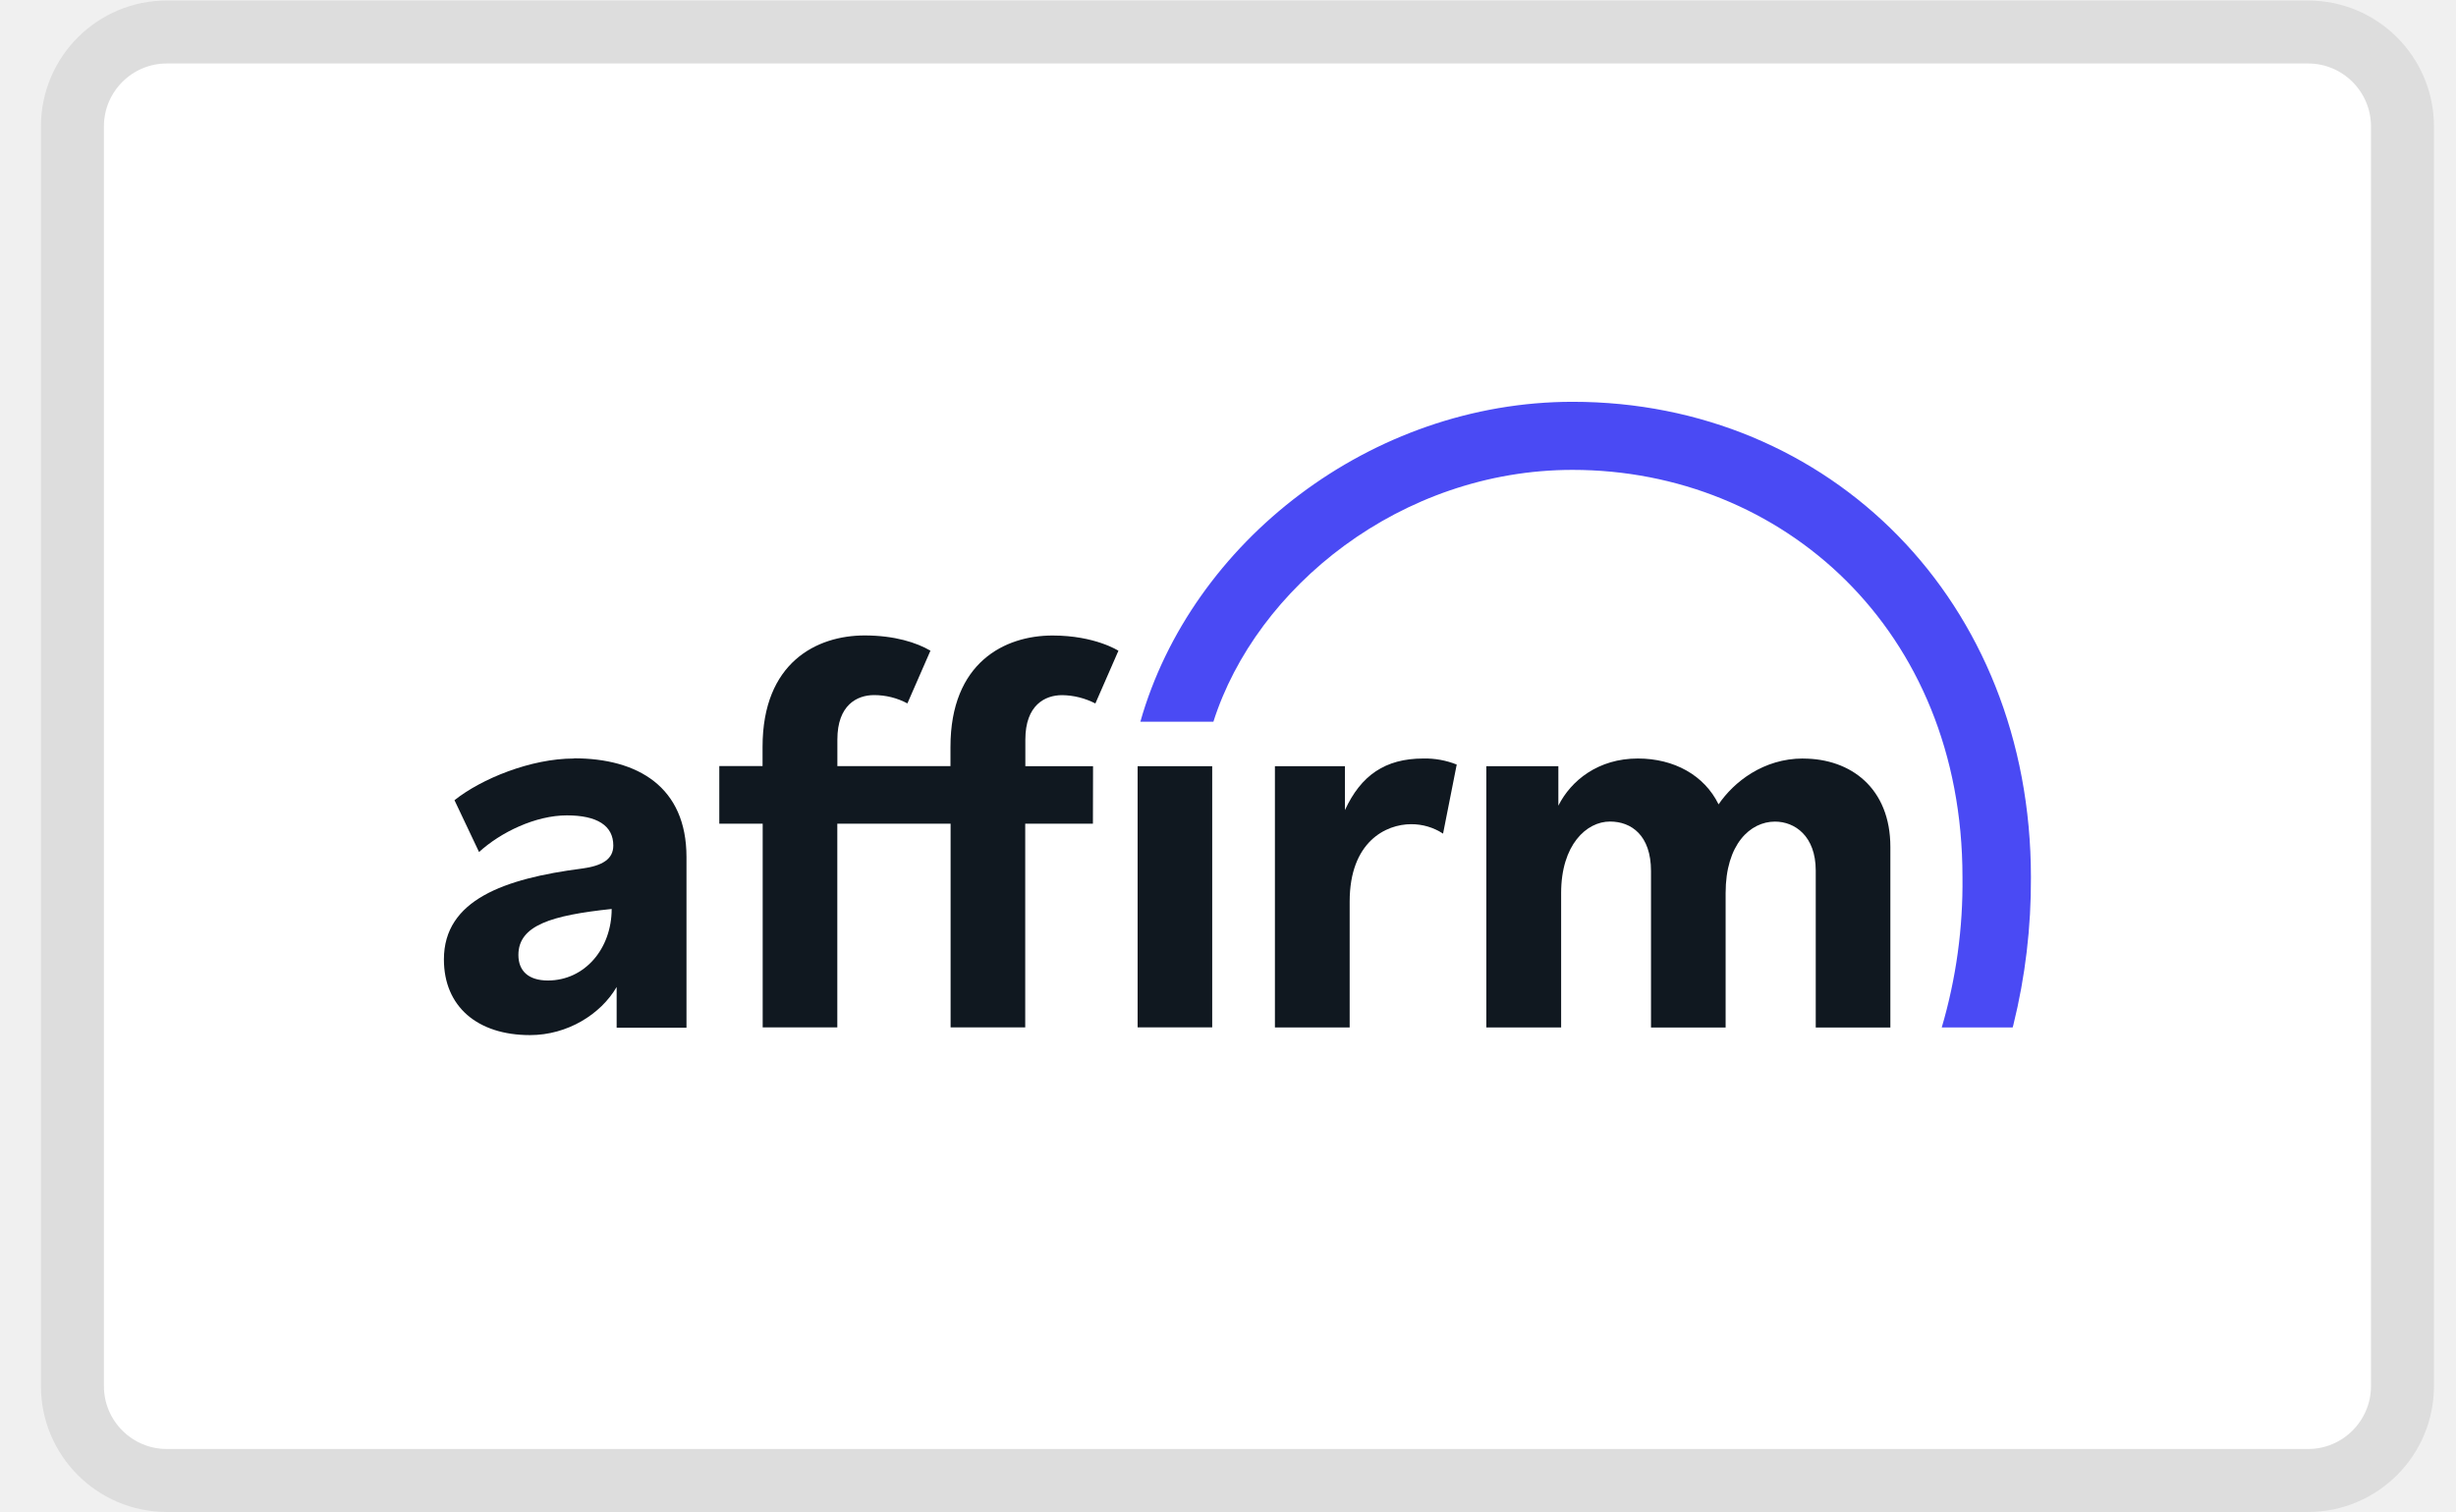
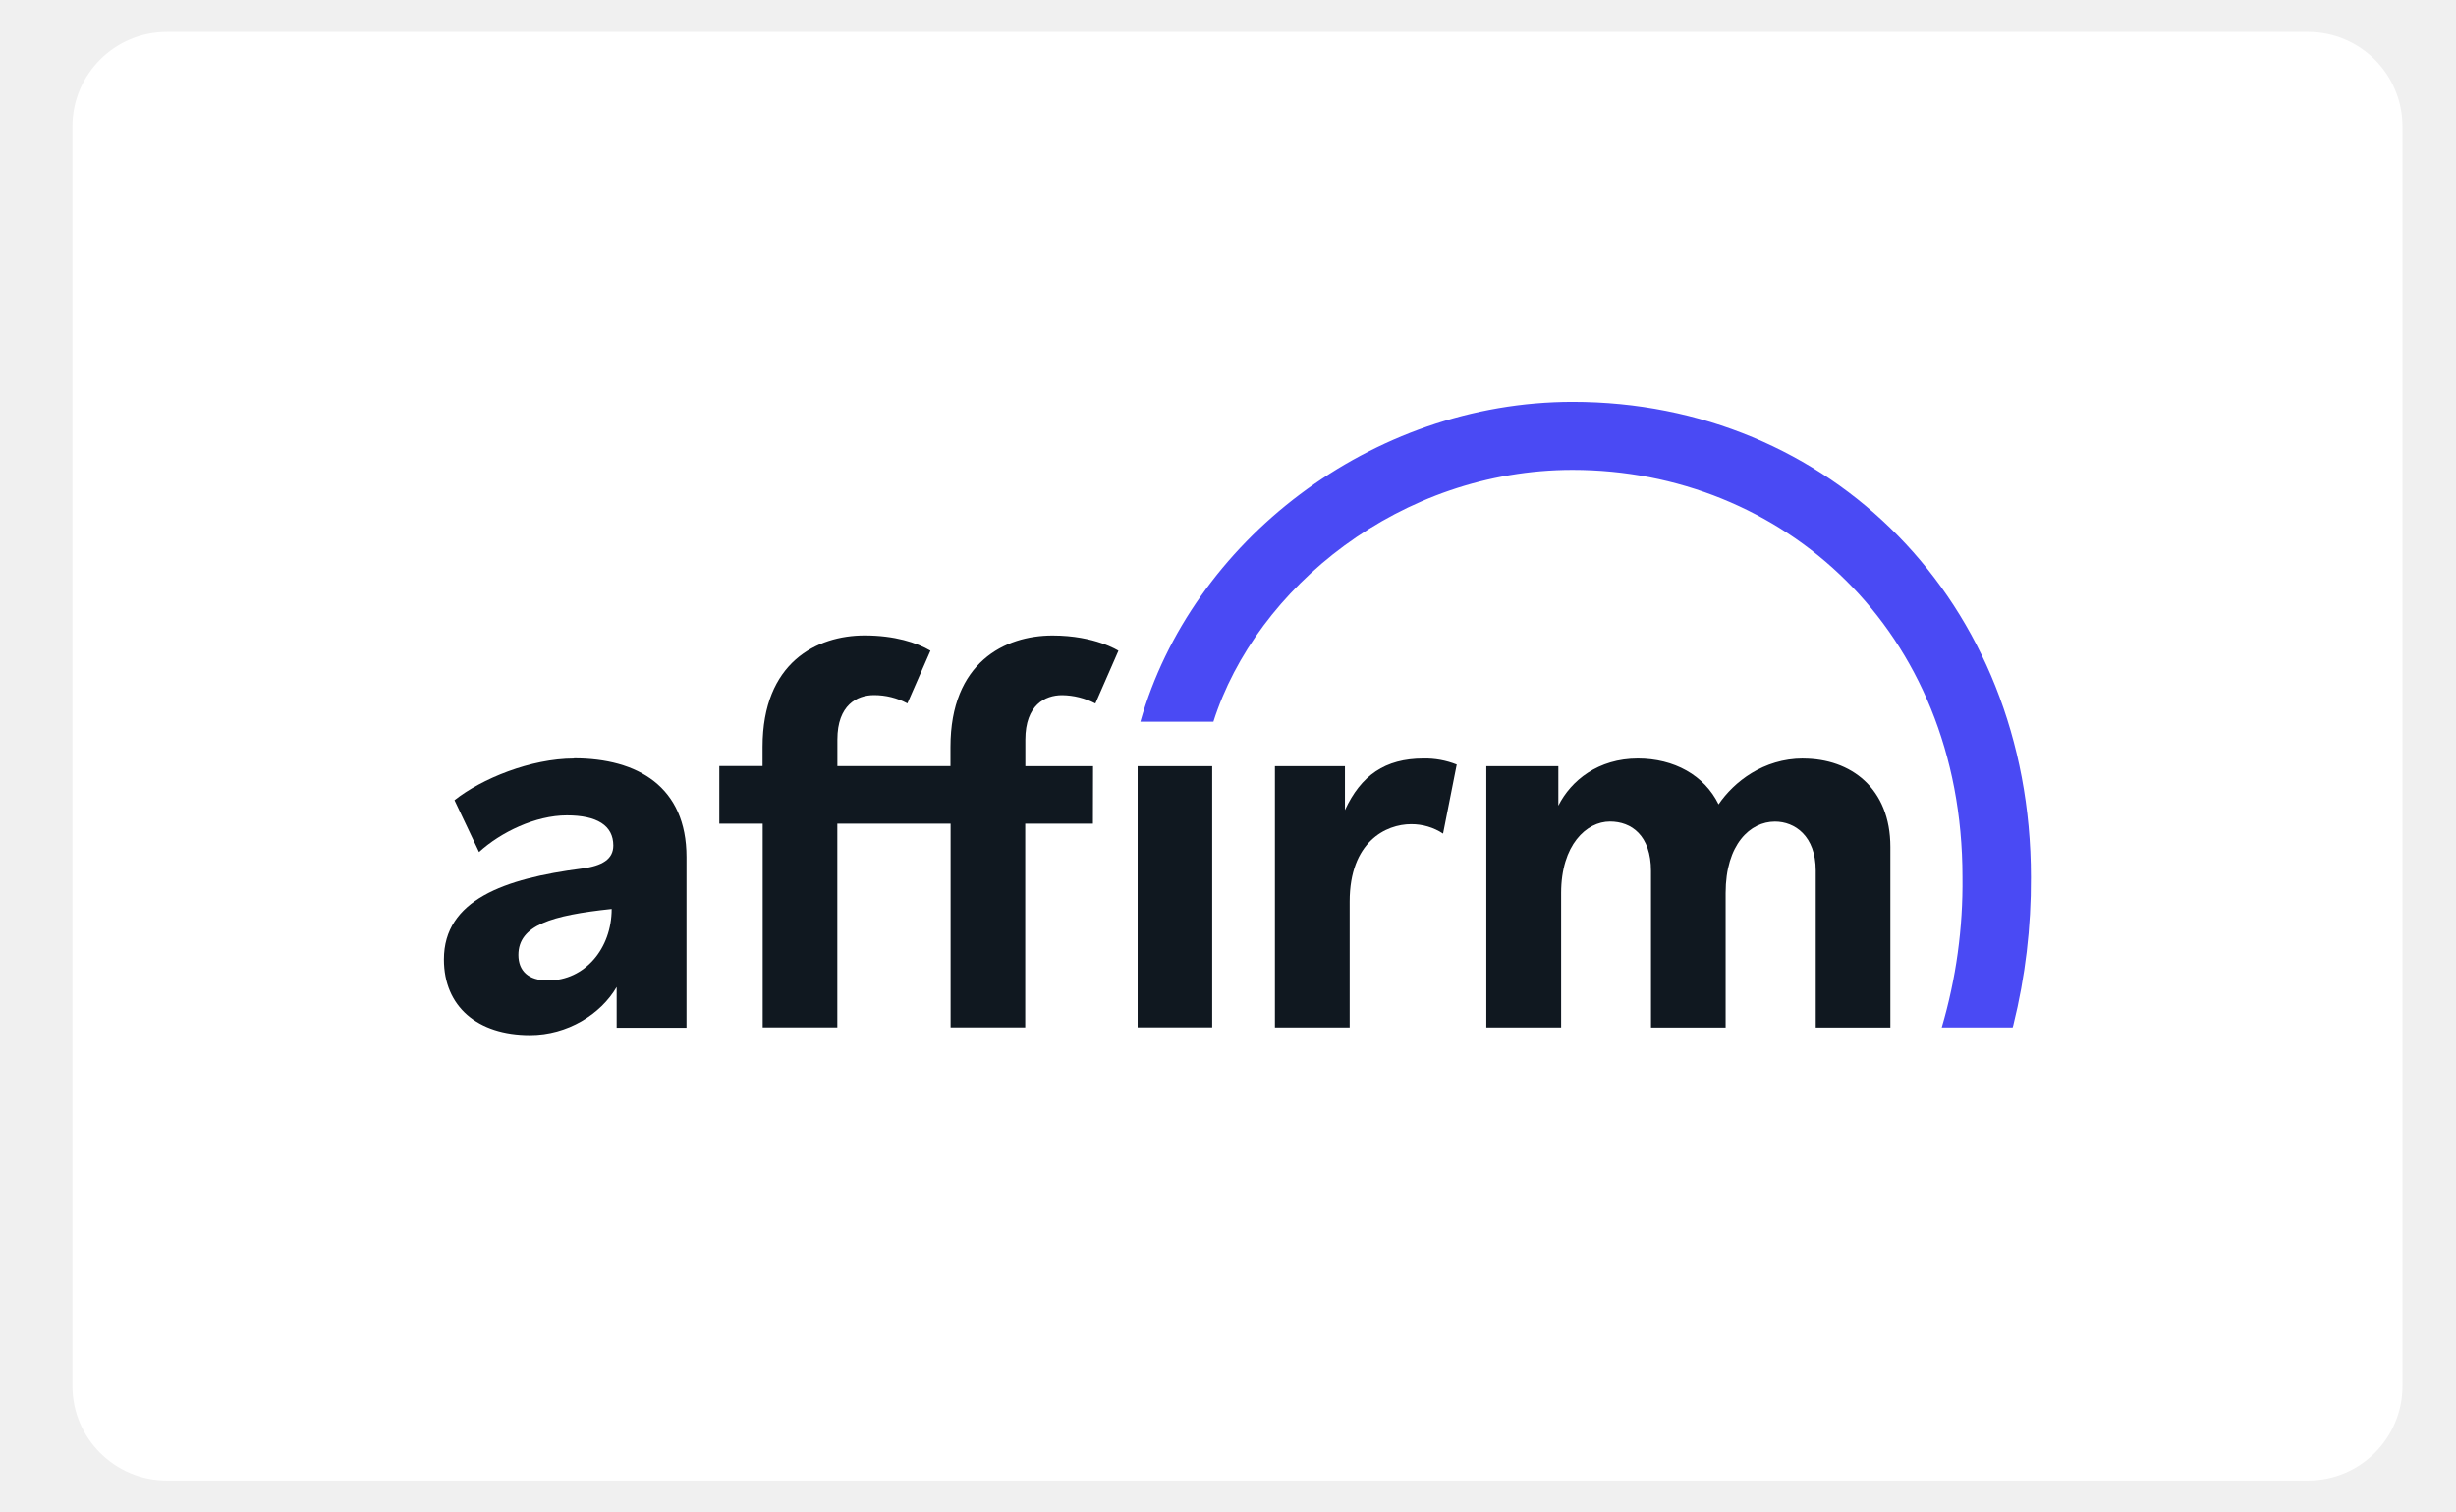
<svg xmlns="http://www.w3.org/2000/svg" fill="none" height="24" viewBox="0 0 39 24" width="39">
  <clipPath id="a">
    <path d="m7.05 6.38h25.2v10.055h-25.2z" />
  </clipPath>
  <rect fill="#fff" height="23" rx="1.5" width="37" x="1.15" y=".508" />
-   <rect height="23" rx="1.5" stroke="#ddd" width="37" x="1.15" y=".508" />
+   <rect height="23" rx="1.5" width="37" x="1.15" y=".508" />
  <g clip-path="url(#a)">
    <g fill="#101820">
      <path clip-rule="evenodd" d="m8.702 15.569c-.312 0-.47-.153-.47-.406 0-.47.525-.629 1.481-.73 0 .627-.424 1.136-1.014 1.136zm.412-3.525c-.684 0-1.47.322-1.897.662l.39.823c.342-.313.896-.582 1.395-.582.475 0 .737.159.737.479 0 .215-.173.323-.502.366-1.227.159-2.188.497-2.188 1.442 0 .749.533 1.202 1.367 1.202.595 0 1.124-.331 1.376-.764v.647h1.109v-2.71c0-1.117-.776-1.568-1.786-1.568z" fill-rule="evenodd" />
      <path clip-rule="evenodd" d="m20.245 12.166v4.149h1.187v-1.999c0-.95.575-1.229.976-1.229.18-.001.357.051.507.15l.217-1.097c-.168-.067-.348-.1-.529-.096-.61 0-.993.27-1.246.819v-.697z" fill-rule="evenodd" />
      <path clip-rule="evenodd" d="m28.631 12.044c-.627 0-1.097.37-1.341.728-.226-.462-.706-.728-1.282-.728-.627 0-1.061.348-1.262.749v-.627h-1.144v4.149h1.188v-2.136c0-.764.402-1.134.776-1.134.339 0 .651.219.651.786v2.485h1.185v-2.136c0-.776.392-1.134.784-1.134.314 0 .647.228.647.777v2.493h1.185v-2.868c0-.932-.627-1.403-1.385-1.403" fill-rule="evenodd" />
      <path clip-rule="evenodd" d="m17.357 12.166h-1.075v-.422c0-.549.313-.706.583-.706.184.002.365.048.529.132l.366-.837s-.371-.242-1.046-.242c-.758 0-1.621.427-1.621 1.769v.305h-1.796v-.422c0-.549.313-.706.583-.706.185 0 .366.045.529.132l.366-.837c-.218-.128-.569-.242-1.045-.242-.758 0-1.621.427-1.621 1.769v.305h-.687v.915h.689v3.234h1.185v-3.234h1.799v3.234h1.185v-3.234h1.075z" fill-rule="evenodd" />
      <path d="m19.249 12.166h-1.184v4.147h1.184z" />
    </g>
    <path clip-rule="evenodd" d="m18.108 11.46h1.16c.677-2.128 2.973-3.999 5.704-3.999 3.321 0 6.191 2.529 6.191 6.465.01.808-.101 1.613-.329 2.388h1.126l.011-.039c.19-.767.283-1.555.279-2.346 0-4.39-3.199-7.549-7.276-7.549-3.202 0-6.057 2.223-6.866 5.081z" fill="#4a4af4" fill-rule="evenodd" />
  </g>
</svg>
